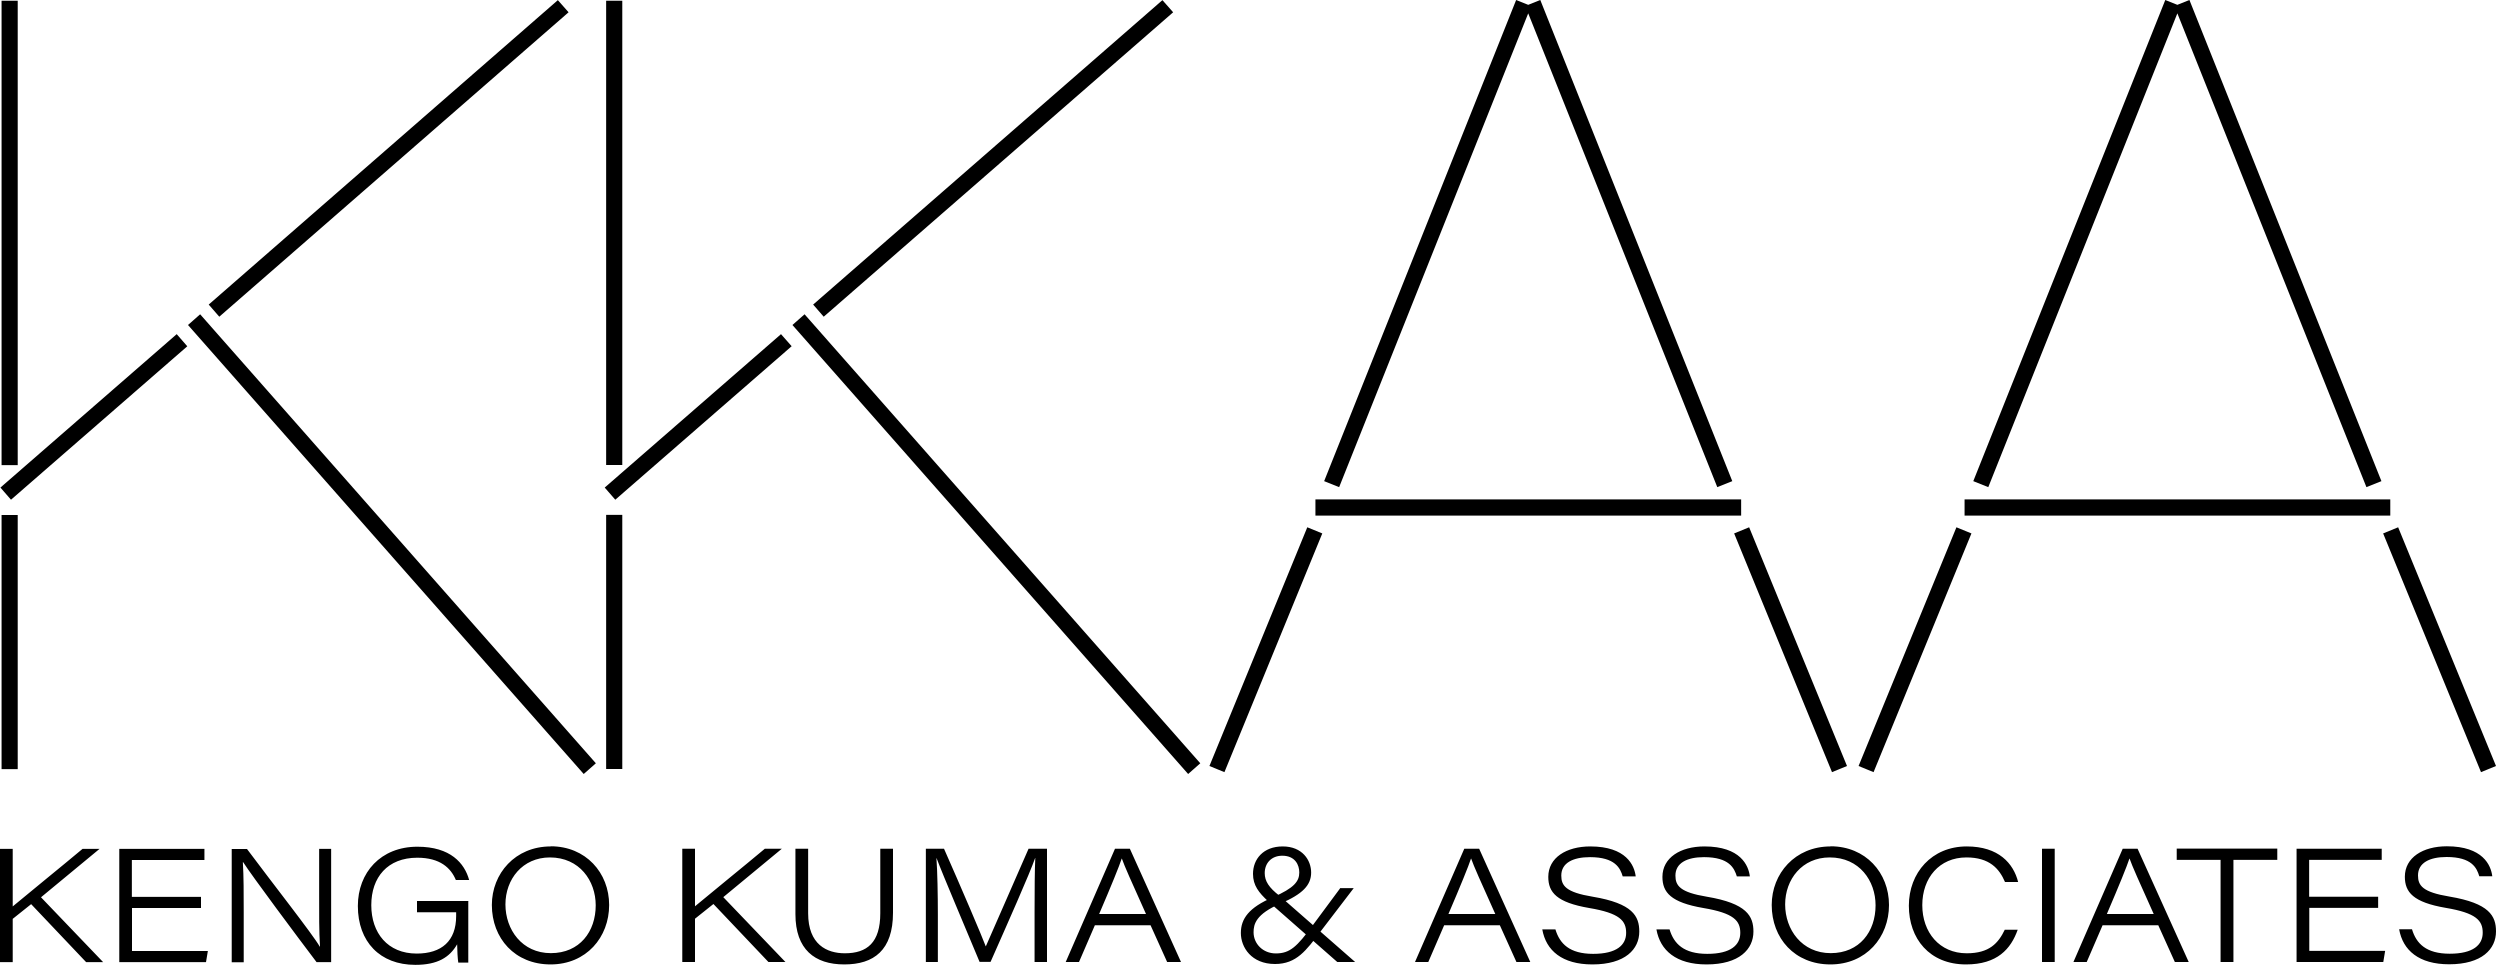
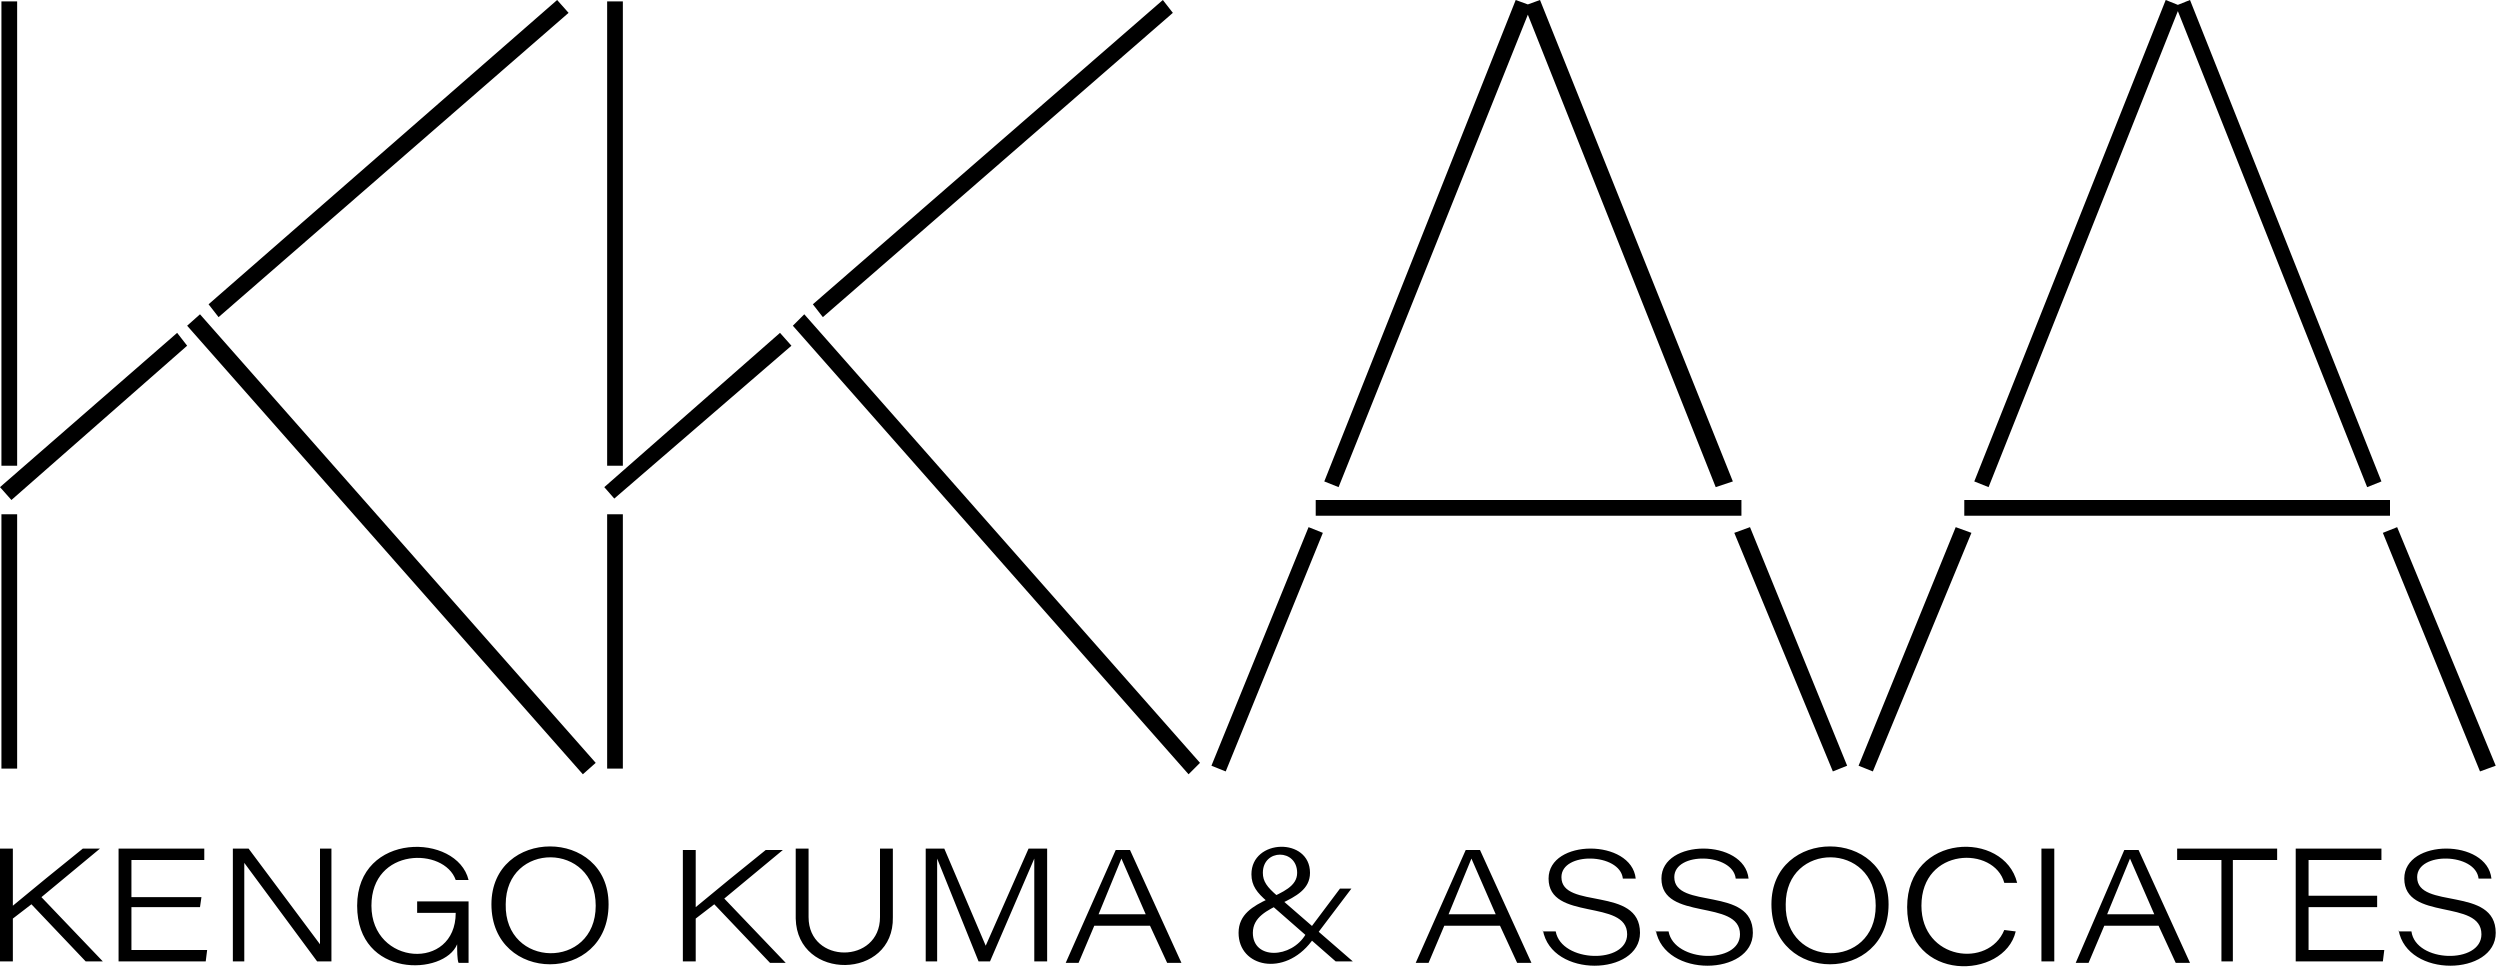
- <svg xmlns="http://www.w3.org/2000/svg" width="175" height="68" viewBox="0 0 175 68" fill="none">
-   <path d="M1.25 32.56H0.11V0.05H1.24V32.55L1.25 32.56ZM1.25 36.05H0.11V53.84H1.24V36.05H1.25ZM39.8 0.86L39.05 0.01L14.61 21.32L15.35 22.17L39.8 0.86ZM13.11 24.24L12.37 23.39L0.03 34.13L0.77 34.98L13.11 24.24ZM41.71 53.43L14.01 22L13.16 22.75L40.86 54.18L41.71 53.43ZM43.56 0.05H42.43V32.55H43.56V0.05ZM43.56 36.04H42.43V53.83H43.56V36.04ZM82.12 0.86L81.37 0.01L56.92 21.32L57.66 22.17L82.12 0.86ZM107.18 0.42L106.13 0L92.69 33.68L93.74 34.1L107.18 0.42ZM92.56 37.34L91.51 36.91L84.66 53.62L85.71 54.05L92.56 37.34ZM121.26 33.68L107.82 0L106.77 0.42L120.21 34.1L121.26 33.68ZM129.29 53.62L122.44 36.91L121.39 37.34L128.24 54.05L129.29 53.62ZM55.42 24.24L54.67 23.39L42.33 34.13L43.07 34.98L55.41 24.24H55.42ZM84.02 53.43L56.32 22L55.47 22.75L83.17 54.18L84.02 53.43ZM121.88 34.96H92.08V36.09H121.88V34.96ZM152.62 0.42L151.57 0L138.13 33.68L139.18 34.1L152.62 0.42ZM138 37.34L136.95 36.91L130.1 53.62L131.15 54.05L138 37.34ZM166.7 33.68L153.26 0L152.21 0.42L165.65 34.1L166.7 33.68ZM174.72 53.62L167.87 36.91L166.82 37.34L173.67 54.05L174.72 53.62ZM167.32 34.96H137.52V36.09H167.32V34.96ZM0 67.35H0.89V64.32L2.18 63.29L6.03 67.35H7.22L2.87 62.81L6.97 59.42H5.78C4.29 60.67 2.12 62.42 0.89 63.45V59.42H0L0 67.35ZM14.06 62.78H9.23V60.2H14.31V59.42H8.35V67.35H14.42L14.55 66.57H9.24V63.56H14.07V62.78H14.06ZM17.06 67.35V63.91C17.06 62.51 17.06 61.39 17 60.35H17.02C17.61 61.28 20.87 65.65 22.16 67.35H23.18V59.42H22.34V62.7C22.34 63.98 22.33 65.17 22.4 66.26H22.38C21.95 65.48 18.94 61.65 17.29 59.43H16.22V67.36H17.06V67.35ZM32.79 63.07H29.19V63.86H31.93V64.13C31.93 65.87 30.91 66.75 29.17 66.75C27.14 66.75 25.99 65.31 25.99 63.36C25.99 61.41 27.13 60.04 29.21 60.04C30.81 60.04 31.56 60.76 31.91 61.6H32.84C32.52 60.43 31.54 59.27 29.22 59.27C26.65 59.27 25.05 61.08 25.05 63.42C25.05 65.92 26.6 67.54 29.07 67.54C30.63 67.54 31.47 67.02 32 66.1C32 66.47 32.04 67.17 32.08 67.38H32.78V63.1L32.79 63.07ZM38.55 59.25C36.06 59.25 34.43 61.15 34.43 63.35C34.43 65.68 36.04 67.51 38.54 67.51C41.04 67.51 42.64 65.61 42.64 63.35C42.64 61.09 41 59.24 38.55 59.24M38.49 60.02C40.57 60.02 41.7 61.66 41.7 63.37C41.7 65.21 40.58 66.72 38.56 66.72C36.54 66.72 35.38 65.07 35.38 63.31C35.38 61.55 36.57 60.02 38.5 60.02M47.76 67.34H48.65V64.31L49.94 63.28L53.79 67.34H54.98L50.63 62.8L54.73 59.41H53.54C52.05 60.66 49.88 62.41 48.65 63.44V59.41H47.76V67.34ZM55.68 59.41V63.99C55.68 66.46 57.03 67.51 59.1 67.51C61.17 67.51 62.51 66.52 62.51 63.89V59.41H61.62V63.93C61.62 65.98 60.7 66.73 59.14 66.73C57.88 66.73 56.57 66.12 56.57 63.93V59.41H55.68ZM72.41 67.34H73.29V59.41H72C70.94 61.86 69.4 65.33 69.01 66.24H69C68.77 65.61 67.25 62.05 66.08 59.41H64.81V67.34H65.65V64.03C65.65 62.69 65.62 60.98 65.55 60.07H65.56C66 61.25 67.69 65.21 68.57 67.33H69.34C70.52 64.66 72.07 61.18 72.46 60.06H72.47C72.43 60.87 72.42 62.3 72.42 63.81V67.34H72.41ZM80.54 64.77L81.7 67.34H82.67L79.09 59.41H78.05L74.6 67.34H75.53L76.64 64.77H80.54ZM76.94 63.98C77.79 62 78.36 60.6 78.52 60.1H78.53C78.71 60.62 79.19 61.69 80.22 63.98H76.94ZM93.81 62.18L91.87 64.8C90.79 66.26 90.3 66.74 89.31 66.74C88.4 66.74 87.75 66.06 87.75 65.26C87.75 64.69 87.91 63.99 89.63 63.25C91.2 62.58 91.78 61.95 91.78 61.08C91.78 60.21 91.16 59.25 89.79 59.25C88.42 59.25 87.71 60.15 87.71 61.17C87.71 61.98 88.12 62.49 88.77 63.09L93.61 67.34H94.86L89.56 62.7C88.83 62.14 88.53 61.68 88.53 61.12C88.53 60.41 89.01 59.9 89.76 59.9C90.67 59.9 90.95 60.56 90.95 61.07C90.95 61.69 90.6 62.16 89.1 62.81C87.42 63.53 86.86 64.31 86.86 65.31C86.86 66.31 87.6 67.48 89.25 67.48C90.76 67.48 91.44 66.52 92.42 65.23L94.76 62.17H93.78L93.81 62.18ZM104.99 64.77L106.15 67.34H107.12L103.54 59.41H102.5L99.05 67.34H99.98L101.09 64.77H104.99ZM101.39 63.98C102.24 62 102.81 60.6 102.97 60.1H102.98C103.16 60.62 103.64 61.69 104.67 63.98H101.39ZM107.96 65.06C108.22 66.53 109.34 67.51 111.47 67.51C113.77 67.51 114.75 66.44 114.75 65.21C114.75 64.13 114.29 63.24 111.49 62.77C109.61 62.46 109.29 62 109.29 61.29C109.29 60.41 110.1 60 111.3 60C113.06 60 113.42 60.77 113.59 61.35H114.5C114.41 60.58 113.84 59.25 111.32 59.25C109.64 59.25 108.38 60.04 108.38 61.38C108.38 62.47 108.97 63.17 111.24 63.56C113.38 63.92 113.83 64.45 113.83 65.3C113.83 66.15 113.17 66.77 111.52 66.77C109.87 66.77 109.18 66.06 108.88 65.06H107.96ZM115.95 65.06C116.21 66.53 117.33 67.51 119.46 67.51C121.76 67.51 122.74 66.44 122.74 65.21C122.74 64.13 122.28 63.24 119.48 62.77C117.6 62.46 117.28 62 117.28 61.29C117.28 60.41 118.09 60 119.28 60C121.05 60 121.4 60.77 121.58 61.35H122.49C122.4 60.58 121.83 59.25 119.31 59.25C117.63 59.25 116.37 60.04 116.37 61.38C116.37 62.47 116.96 63.17 119.23 63.56C121.37 63.92 121.82 64.45 121.82 65.3C121.82 66.15 121.16 66.77 119.51 66.77C117.86 66.77 117.17 66.06 116.87 65.06H115.95ZM128.14 59.25C125.65 59.25 124.02 61.15 124.02 63.35C124.02 65.68 125.63 67.51 128.13 67.51C130.63 67.51 132.23 65.61 132.23 63.35C132.23 61.09 130.59 59.24 128.14 59.24M128.08 60.02C130.16 60.02 131.29 61.66 131.29 63.37C131.29 65.21 130.17 66.72 128.15 66.72C126.13 66.72 124.96 65.07 124.96 63.31C124.96 61.55 126.15 60.02 128.08 60.02ZM140.34 65.07C139.88 66.03 139.25 66.73 137.67 66.73C135.76 66.73 134.56 65.26 134.56 63.36C134.56 61.46 135.75 60.02 137.65 60.02C139.26 60.02 139.95 60.8 140.35 61.74H141.27C140.94 60.44 139.91 59.25 137.67 59.25C135.22 59.25 133.62 61.1 133.62 63.4C133.62 65.7 135.06 67.51 137.62 67.51C139.81 67.51 140.76 66.43 141.24 65.08H140.34V65.07ZM142.94 67.34H143.83V59.41H142.94V67.34ZM151.08 64.77L152.24 67.34H153.21L149.63 59.41H148.59L145.14 67.34H146.07L147.18 64.77H151.08ZM147.48 63.98C148.33 62 148.9 60.6 149.06 60.1H149.07C149.25 60.62 149.73 61.69 150.76 63.98H147.48ZM155.44 67.34H156.34V60.19H159.41V59.4H152.37V60.19H155.44V67.34ZM166.46 62.77H161.64V60.19H166.72V59.41H160.76V67.34H166.83L166.96 66.56H161.65V63.55H166.47V62.77H166.46ZM167.94 65.05C168.2 66.52 169.32 67.5 171.44 67.5C173.74 67.5 174.72 66.43 174.72 65.2C174.72 64.12 174.26 63.23 171.46 62.76C169.58 62.45 169.26 61.99 169.26 61.28C169.26 60.4 170.07 59.99 171.26 59.99C173.03 59.99 173.38 60.76 173.55 61.34H174.46C174.37 60.57 173.8 59.24 171.28 59.24C169.6 59.24 168.34 60.03 168.34 61.37C168.34 62.46 168.93 63.16 171.2 63.55C173.34 63.91 173.79 64.44 173.79 65.29C173.79 66.14 173.13 66.76 171.48 66.76C169.83 66.76 169.14 66.05 168.84 65.05H167.92H167.94Z" fill="black" />
+ <svg xmlns="http://www.w3.org/2000/svg" width="175" height="68" viewBox="0 0 175 68" fill="#000">
+   <path d="M1.2,32.6H0.1V0.1h1.1L1.2,32.6L1.2,32.6z M1.2,36H0.1v17.8h1.1L1.2,36L1.2,36z M39.8,0.9L39,0L14.6,21.3l0.7,0.9L39.8,0.9z   M13.1,24.2l-0.7-0.9L0,34.1L0.8,35L13.1,24.2z M41.7,53.4L14,22l-0.9,0.8l27.7,31.4L41.7,53.4z M43.6,0.1h-1.1v32.5h1.1V0.1z   M43.6,36h-1.1v17.8h1.1V36z M82.1,0.9L81.4,0L56.9,21.3l0.7,0.9L82.1,0.9z M107.2,0.4L106.1,0L92.7,33.7l1,0.4L107.2,0.4z   M92.6,37.3l-1-0.4l-6.8,16.7l1,0.4L92.6,37.3z M121.3,33.7L107.8,0l-1.1,0.4l13.4,33.7L121.3,33.7z M129.3,53.6l-6.8-16.7l-1.1,0.4  l6.9,16.7L129.3,53.6z M55.4,24.2l-0.8-0.9L42.3,34.1l0.7,0.8L55.4,24.2L55.4,24.2z M84,53.4L56.3,22l-0.8,0.8l27.7,31.4L84,53.4z   M121.9,35H92.1v1.1h29.8V35z M152.6,0.4l-1-0.4l-13.4,33.7l1,0.4L152.6,0.4z M138,37.3l-1.1-0.4l-6.8,16.7l1,0.4L138,37.3z   M166.7,33.7L153.3,0l-1,0.4l13.4,33.7L166.7,33.7z M174.7,53.6l-6.9-16.7l-1,0.4l6.8,16.7L174.7,53.6z M167.3,35h-29.8v1.1h29.8V35  z M0,67.3h0.9v-3l1.3-1L6,67.3h1.2l-4.3-4.5L7,59.4H5.8c-1.5,1.2-3.7,3-4.9,4v-4H0V67.3z M14.1,62.8H9.2v-2.6h5.1v-0.8h-6v7.9h6.1  l0.1-0.8H9.2v-3h4.8L14.1,62.8L14.1,62.8z M22.2,67.3h1v-7.9h-0.8v6.7l-5-6.7h-1.1v7.9h0.8v0v-6.9L22.2,67.3z M32.8,63.1h-3.6v0.8  h2.7c0,4.1-5.9,3.7-5.9-0.5c0-4.1,5.1-4.1,5.9-1.8h0.9C32,58.3,25,58.2,25,63.4c0,5.1,6.1,4.9,7,2.7c0,0.4,0,1.1,0.1,1.3h0.7  L32.8,63.1L32.8,63.1z M34.4,63.3c0,5.6,8.2,5.6,8.2,0C42.6,57.9,34.4,57.9,34.4,63.3z M41.7,63.4c0,4.5-6.4,4.4-6.3-0.1  C35.4,58.9,41.7,58.9,41.7,63.4z M47.8,67.3h0.9v-3l1.3-1l3.9,4.1H55l-4.3-4.5l4.1-3.4h-1.2c-1.5,1.2-3.7,3-4.9,4v-4h-0.9V67.3z   M55.7,59.4v4.9c0.1,4.4,6.9,4.3,6.8-0.1v-4.8h-0.9v4.8c0,3.3-5,3.3-5,0v-4.8H55.7z M73.3,67.3v-7.9H72l-3,6.8h0l-2.9-6.8h-1.3v7.9  h0.8v-7.2l2.9,7.2h0.8l3.1-7.2v7.2H73.3z M80.5,64.8l1.2,2.6h1l-3.6-7.9h-1l-3.5,7.9h0.9l1.1-2.6H80.5z M80.2,64h-3.3l1.6-3.9h0  L80.2,64z M93.8,62.2l-2.4,3.2c-1,1.7-3.7,1.8-3.7-0.1c0-2.2,4-1.9,4-4.2c0-2.5-4.1-2.4-4.1,0.1c0,0.8,0.4,1.3,1.1,1.9l4.8,4.2h1.2  l-5.3-4.6c-0.7-0.6-1-1-1-1.6c0-1.7,2.4-1.7,2.4,0c0,1.9-4.1,1.6-4.1,4.2c0,2.4,3.2,3.1,5.1,0.6l2.8-3.7L93.8,62.2z M105,64.8  l1.2,2.6h1l-3.6-7.9h-1l-3.5,7.9h0.9l1.1-2.6H105z M104.7,64h-3.3l1.6-3.9h0L104.7,64z M108,65.1c0.6,3.4,6.8,3.2,6.8,0.2  c0-3.3-5.5-1.6-5.5-3.9c0-1.8,4.1-1.7,4.3,0.1h0.9c-0.3-2.8-6.1-2.8-6.1,0c0,3,5.5,1.4,5.5,3.9c0,2.1-4.6,2-5-0.2H108z M115.9,65.1  c0.6,3.4,6.8,3.2,6.8,0.2c0-3.3-5.5-1.6-5.5-3.9c0-1.8,4.1-1.7,4.3,0.1h0.9c-0.3-2.8-6.1-2.8-6.1,0c0,3,5.5,1.4,5.5,3.9  c0,2.1-4.6,2-5-0.2H115.9z M124,63.3c0,5.6,8.2,5.6,8.2,0C132.2,57.9,124,57.9,124,63.3z M131.3,63.4c0,4.5-6.4,4.4-6.3-0.1  C125,58.9,131.3,58.9,131.3,63.4z M140.3,65.1c-1.1,2.7-5.8,2.1-5.8-1.7c0-4.1,5.1-4.2,5.8-1.6h0.9c-0.9-3.7-7.7-3.5-7.7,1.7  c0,5.3,6.8,5.1,7.6,1.7L140.3,65.1L140.3,65.1z M142.9,67.3h0.9v-7.9h-0.9V67.3z M151.1,64.8l1.2,2.6h1l-3.6-7.9h-1l-3.4,7.9h0.9  l1.1-2.6H151.1z M150.8,64h-3.3l1.6-3.9h0L150.8,64z M155.4,67.3h0.9v-7.1h3.1v-0.8h-7v0.8h3.1V67.3z M161.6,62.8v-2.6h5.1v-0.8h-6  v7.9h6.1l0.1-0.8h-5.3v-3h4.8v-0.8H161.6z M167.9,65.1c0.6,3.4,6.8,3.2,6.8,0.2c0-3.3-5.5-1.6-5.5-3.9c0-1.8,4.1-1.7,4.3,0.1h0.9  c-0.3-2.8-6.1-2.8-6.1,0c0,3,5.4,1.4,5.4,3.9c0,2.1-4.6,2-4.9-0.2H167.9z" />
</svg>
